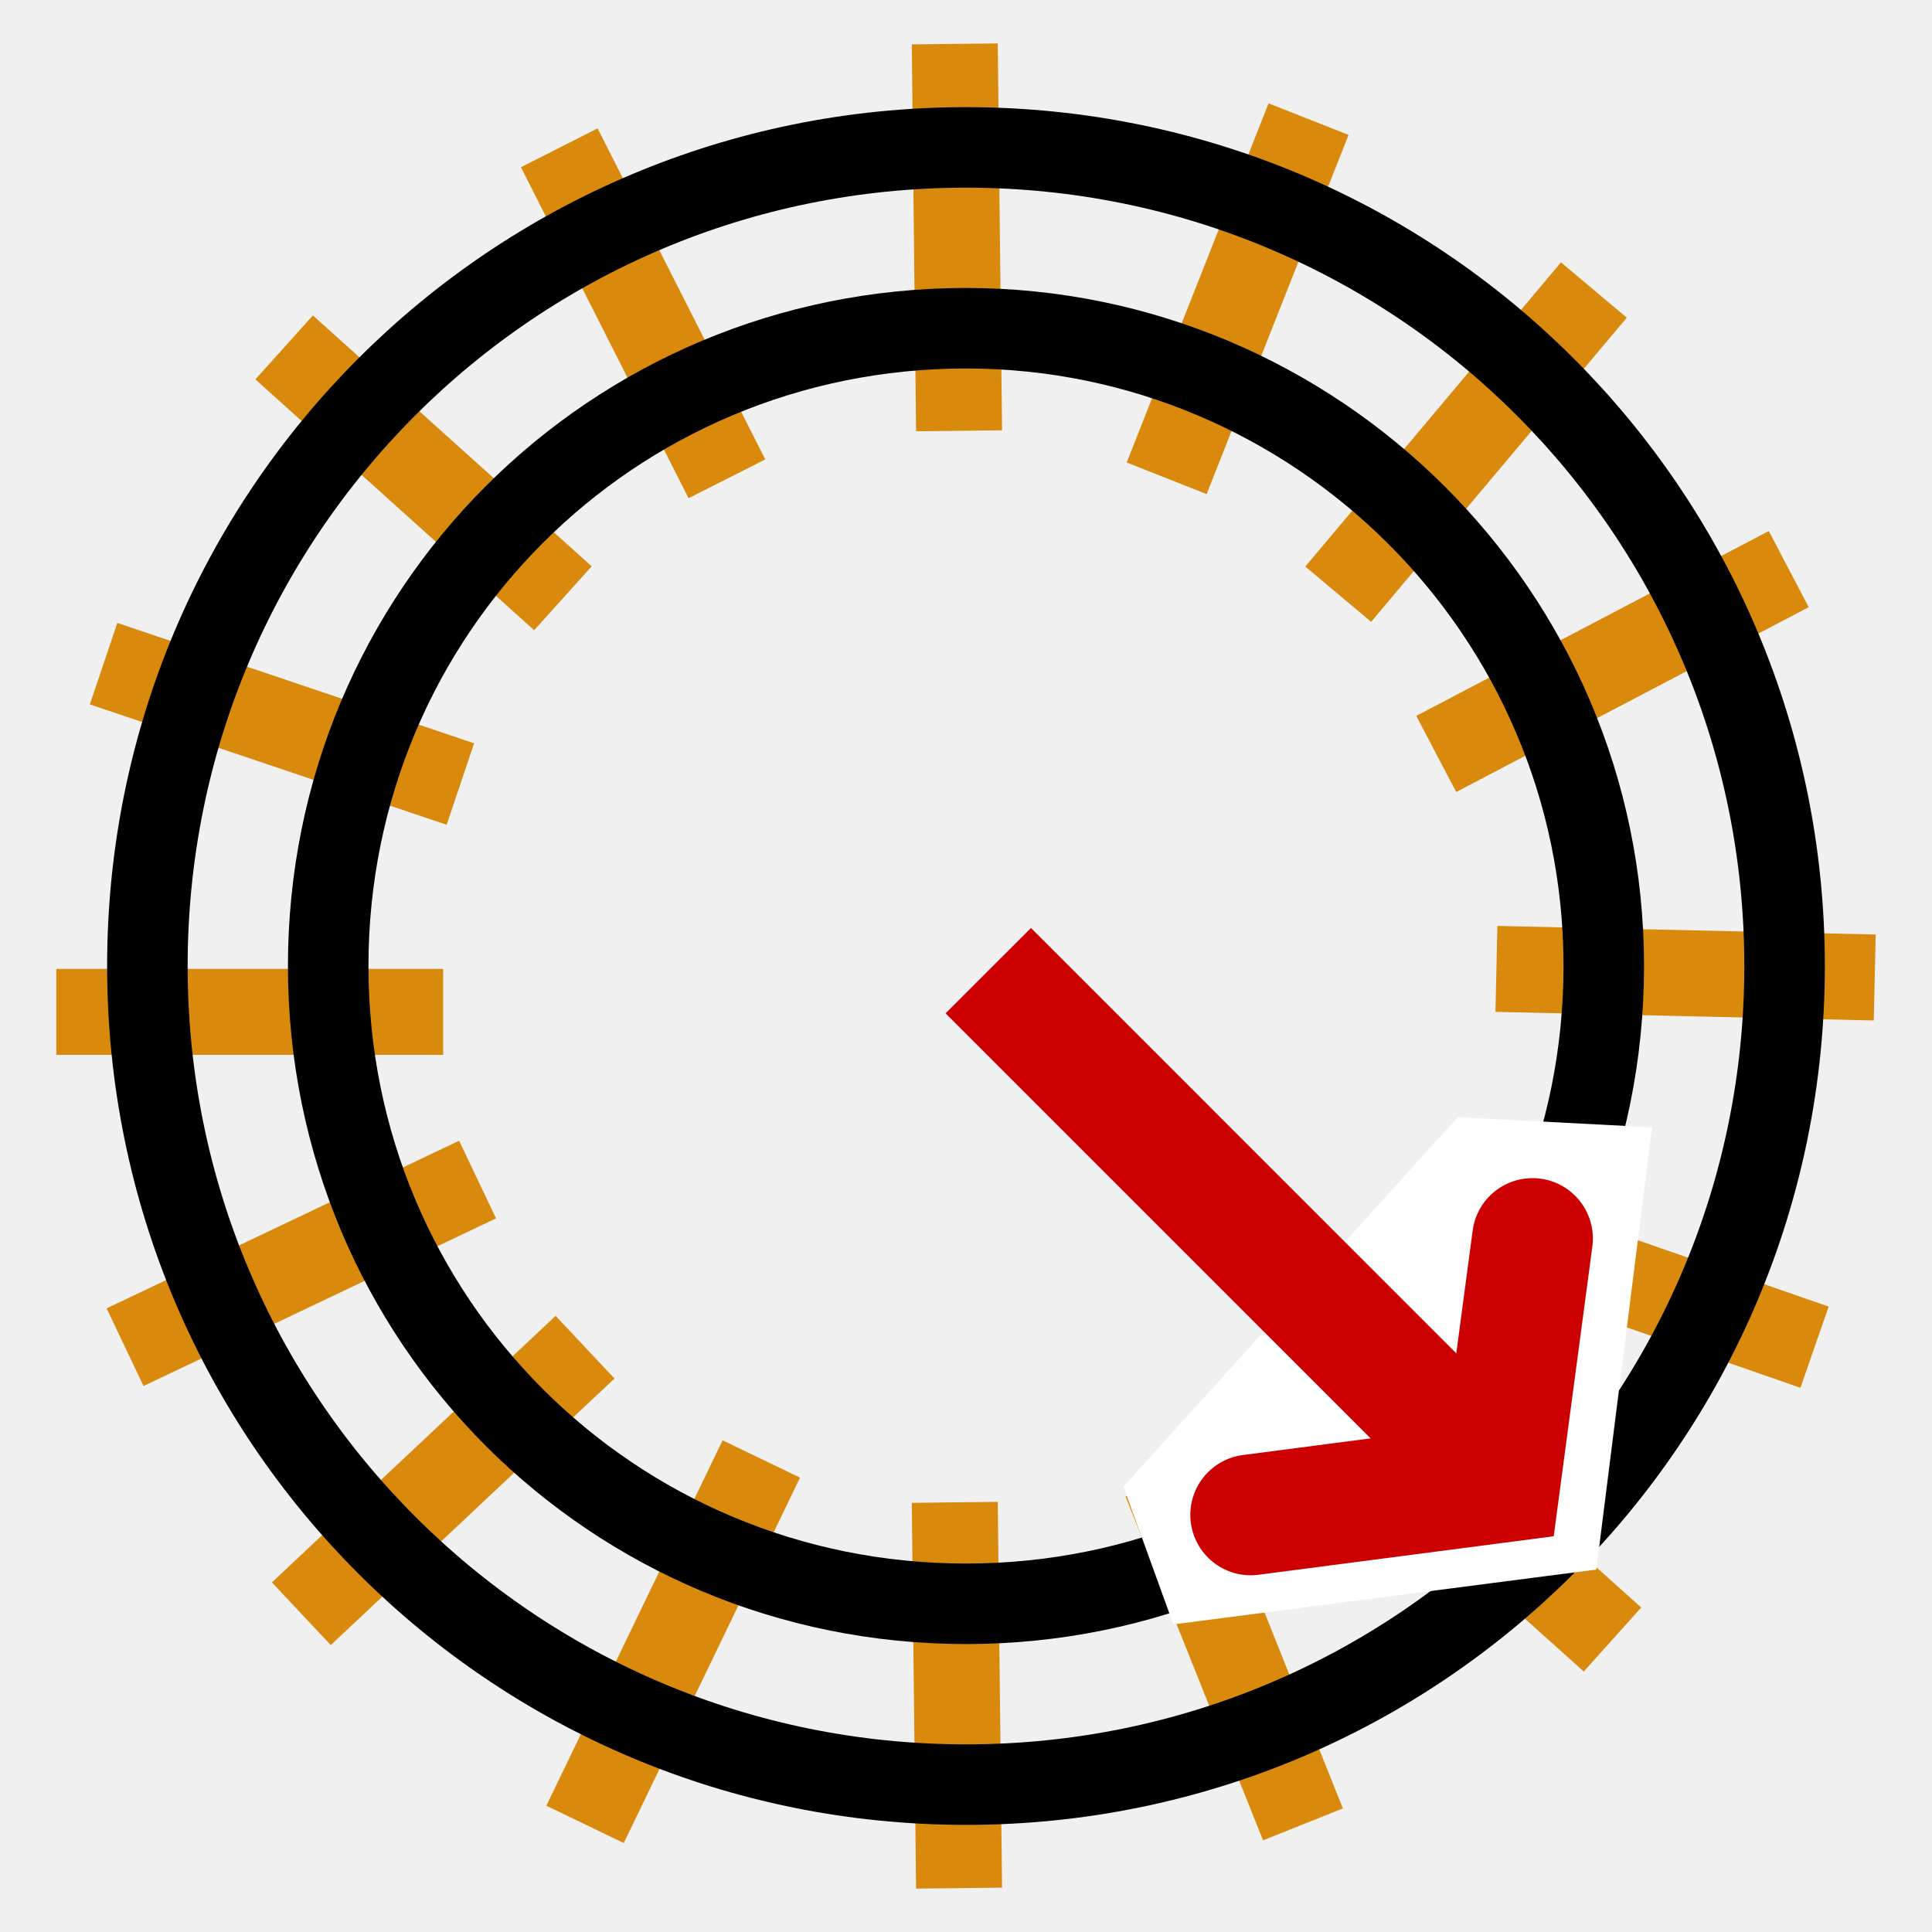
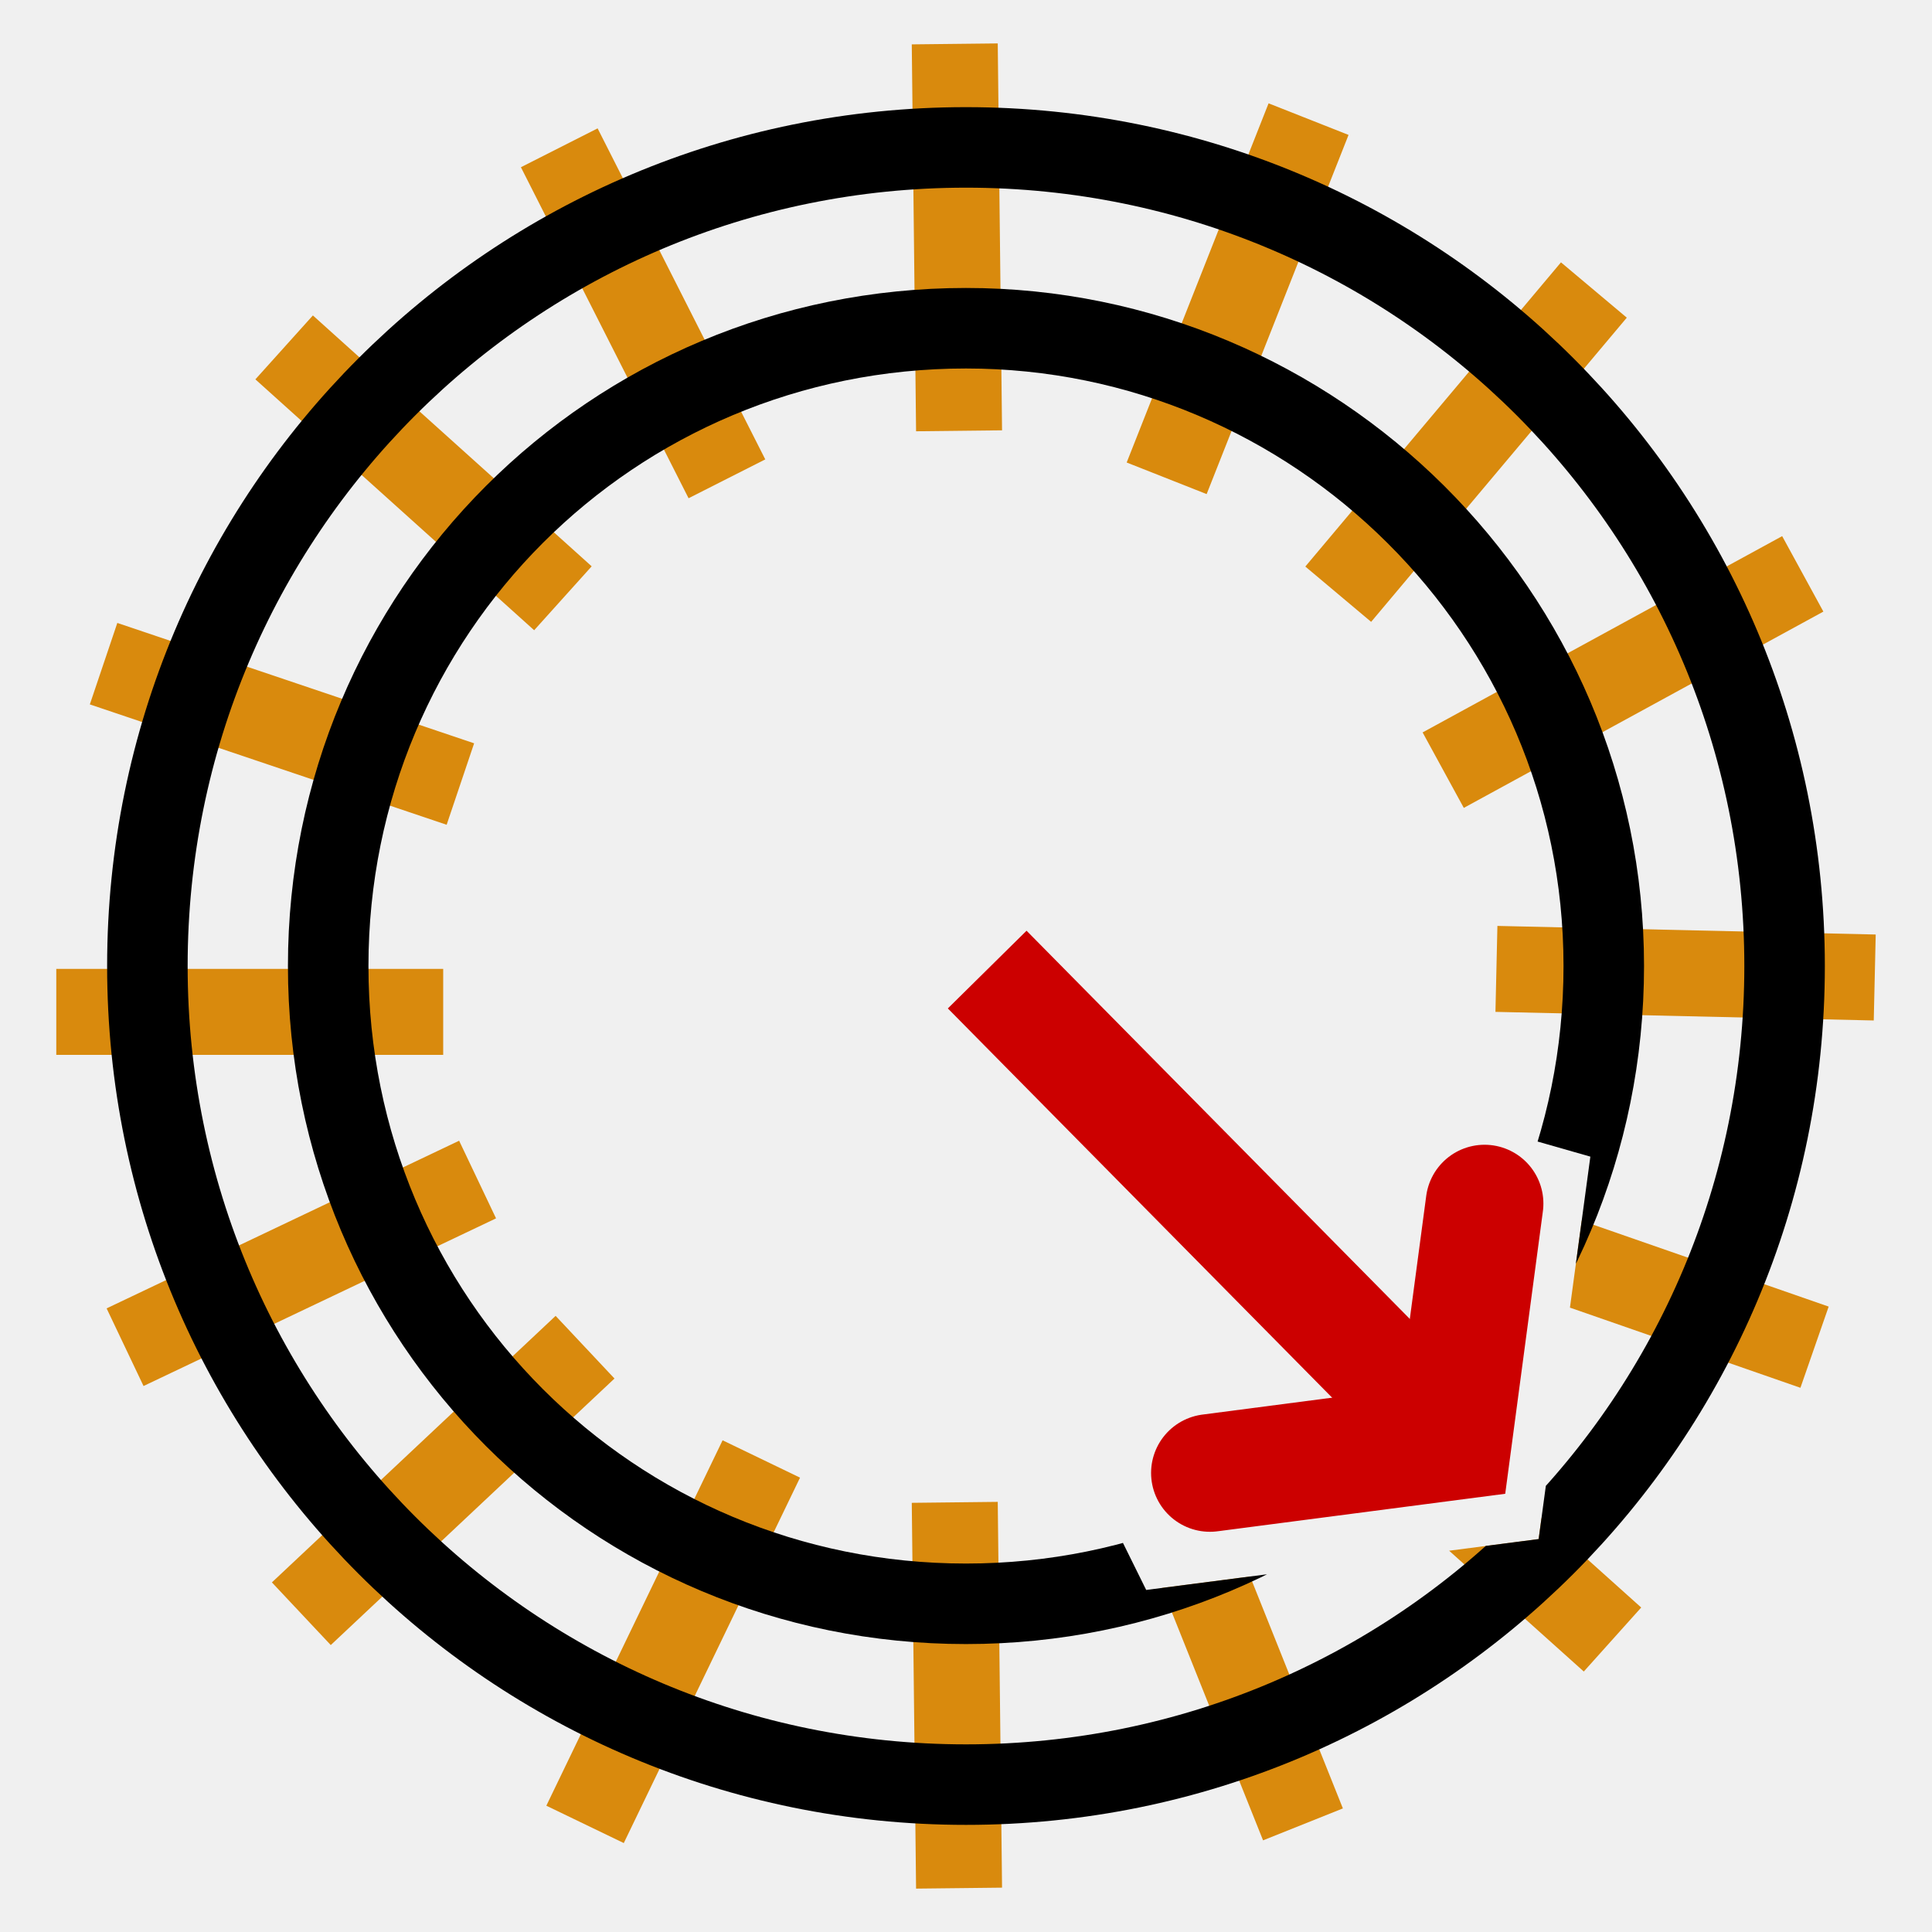
<svg xmlns="http://www.w3.org/2000/svg" version="1.1" id="Layer_1" x="0px" y="0px" viewBox="0 0 48 48" style="enable-background:new 0 0 48 48;" xml:space="preserve">
-   <defs id="defs3347" />
+   <defs id="defs3347">
+     <clipPath clipPathUnits="userSpaceOnUse" id="clipPath856">
+       <path style="display:none;fill:#ffffff;fill-opacity:1;stroke:none;stroke-width:1.275px;stroke-linecap:butt;stroke-linejoin:miter;stroke-opacity:1" d="m 37.482,37.263 1.203,-8.896 -3.935,-1.125 -8.186,7.584 1.789,3.621 z" id="path858" />
+       <path id="lpe_path-effect864" style="fill:#ffffff;fill-opacity:1;stroke:none;stroke-width:1.275px;stroke-linecap:butt;stroke-linejoin:miter;stroke-opacity:1" class="powerclip" d="M -0.817,-1.045 H 49.139 V 48.911 H -0.817 Z M 37.482,37.263 l 1.203,-8.896 -3.935,-1.125 -8.186,7.584 1.789,3.621 z" />
+     </clipPath>
+     <clipPath clipPathUnits="userSpaceOnUse" id="clipPath860">
+       <path style="display:none;fill:#ffffff;fill-opacity:1;stroke:none;stroke-width:1.275px;stroke-linecap:butt;stroke-linejoin:miter;stroke-opacity:1" d="m 37.482,37.263 1.203,-8.896 -3.935,-1.125 -8.186,7.584 1.789,3.621 z" id="path862" />
+       <path id="lpe_path-effect868" style="fill:#ffffff;fill-opacity:1;stroke:none;stroke-width:1.275px;stroke-linecap:butt;stroke-linejoin:miter;stroke-opacity:1" class="powerclip" d="M -2,-2.528 H 50.323 V 50.394 H -2 Z m 39.482,39.792 1.203,-8.896 -3.935,-1.125 -8.186,7.584 1.789,3.621 z" />
+     </clipPath>
+   </defs>
  <style type="text/css" id="style3300">
	.st0{fill:none;stroke:#FBB03B;stroke-width:2;stroke-miterlimit:10;}
	.st1{fill:none;stroke:#000000;stroke-miterlimit:10;}
	.st2{fill:none;stroke:#FF0000;stroke-width:2;stroke-miterlimit:10;}
	.st3{fill:none;stroke:#FF0000;stroke-width:2;stroke-linecap:round;stroke-miterlimit:10;}
</style>
  <style type="text/css" id="style2554">
	.st0{fill:none;stroke:#FBB03B;stroke-width:2;stroke-miterlimit:10;}
	.st1{fill:none;stroke:#000000;stroke-miterlimit:10;}
	.st2{fill:none;stroke:#FF0000;stroke-width:2;stroke-miterlimit:10;}
	.st3{fill:none;stroke:#FF0000;stroke-width:2;stroke-linecap:round;stroke-miterlimit:10;}
	.st4{fill:#FB0000;}
	.st5{font-family:'MyriadPro-Regular';}
	.st6{font-size:12px;}
</style>
-   <g id="g2669" transform="matrix(1.068056,0,0,1.068056,-1.805691,-1.561438)">
-     <line class="st0" x1="32" y1="43.9" x2="28.8" y2="35.9" id="line2586" style="stroke:#d98a0d;stroke-opacity:1" />
-     <line class="st0" x1="23.9" y1="2.483" x2="24" y2="11.483" id="line2556" style="stroke:#d98a0d;stroke-opacity:1" />
-     <line class="st0" x1="23.9" y1="36.409" x2="24" y2="45.383" id="line2558" style="stroke:#d98a0d;stroke-opacity:1" />
-     <line class="st0" x1="36.5" y1="24" x2="45.3" y2="24.2" id="line2560" style="stroke:#d98a0d;stroke-opacity:1" />
-     <line class="st0" x1="3" y1="25" x2="12" y2="25" id="line2562" style="stroke:#d98a0d;stroke-opacity:1" />
-     <line class="st0" x1="8.3" y1="9.543" x2="14.785" y2="15.379" id="line2564" style="stroke:#d98a0d;stroke-opacity:1" />
-     <line class="st0" x1="38.767" y1="8.208" x2="32.82" y2="15.284" id="line2566" style="stroke:#d98a0d;stroke-opacity:1" />
-     <line class="st0" x1="32.13" y1="4.233" x2="28.829" y2="12.588" id="line2568" style="stroke:#d98a0d;stroke-opacity:1" />
-     <line class="st0" x1="43.3" y1="14.7" x2="35.1" y2="19" id="line2570" style="stroke:#d98a0d;stroke-opacity:1" />
-     <line class="st0" x1="14.7" y1="4.9" x2="18.6" y2="12.6" id="line2572" style="stroke:#d98a0d;stroke-opacity:1" />
-     <line class="st0" x1="4.1" y1="16.9" x2="12.4" y2="19.7" id="line2574" style="stroke:#d98a0d;stroke-opacity:1" />
-     <line class="st0" x1="8.7" y1="39" x2="15.3" y2="32.8" id="line2576" style="stroke:#d98a0d;stroke-opacity:1" />
-     <line class="st0" x1="4.6" y1="32.8" x2="12.8" y2="28.9" id="line2578" style="stroke:#d98a0d;stroke-opacity:1" />
-     <line class="st0" x1="15.3" y1="43.9" x2="19.4" y2="35.4" id="line2580" style="stroke:#d98a0d;stroke-opacity:1" />
-     <line class="st0" x1="39.2" y1="39.6" x2="32.4" y2="33.5" id="line2582" style="stroke:#d98a0d;stroke-opacity:1" />
-     <line class="st0" x1="43.9" y1="32.8" x2="34.7" y2="29.6" id="line2584" style="stroke:#d98a0d;stroke-opacity:1" />
+   <g id="g2669" transform="matrix(1.068056,0,0,1.068056,-1.805691,-1.561438)" clip-path="url(#clipPath860)">
+     <line class="st0" x1="32" y1="43.9" x2="28.8" y2="35.9" id="line2586" style="stroke:#d98a0d;stroke-opacity:1" d="m 32,43.9 -3.2,-8" />
+     <line class="st0" x1="23.9" y1="2.483" x2="24" y2="11.483" id="line2556" style="stroke:#d98a0d;stroke-opacity:1" d="m 23.9,2.483 0.1,9" />
+     <line class="st0" x1="23.9" y1="36.409" x2="24" y2="45.383" id="line2558" style="stroke:#d98a0d;stroke-opacity:1" d="m 23.9,36.409 0.099,8.974" />
+     <line class="st0" x1="36.5" y1="24" x2="45.3" y2="24.2" id="line2560" style="stroke:#d98a0d;stroke-opacity:1" d="m 36.5,24 8.8,0.2" />
+     <line class="st0" x1="3" y1="25" x2="12" y2="25" id="line2562" style="stroke:#d98a0d;stroke-opacity:1" d="m 3,25 h 9" />
+     <line class="st0" x1="8.3" y1="9.543" x2="14.785" y2="15.379" id="line2564" style="stroke:#d98a0d;stroke-opacity:1" d="M 8.3,9.543 14.785,15.379" />
+     <line class="st0" x1="38.767" y1="8.208" x2="32.82" y2="15.284" id="line2566" style="stroke:#d98a0d;stroke-opacity:1" d="M 38.767,8.208 32.82,15.284" />
+     <line class="st0" x1="32.13" y1="4.233" x2="28.829" y2="12.588" id="line2568" style="stroke:#d98a0d;stroke-opacity:1" d="M 32.13,4.233 28.829,12.588" />
+     <line class="st0" x1="43.626" y1="14.811" x2="35.262" y2="19.377" id="line2570" style="stroke:#d98a0d;stroke-opacity:1" d="M 43.3,14.7 35.1,19" />
+     <line class="st0" x1="14.7" y1="4.9" x2="18.6" y2="12.6" id="line2572" style="stroke:#d98a0d;stroke-opacity:1" d="M 14.7,4.9 18.6,12.6" />
+     <line class="st0" x1="4.1" y1="16.9" x2="12.4" y2="19.7" id="line2574" style="stroke:#d98a0d;stroke-opacity:1" d="M 4.1,16.9 12.4,19.7" />
+     <line class="st0" x1="8.7" y1="39" x2="15.3" y2="32.8" id="line2576" style="stroke:#d98a0d;stroke-opacity:1" d="M 8.7,39 15.3,32.8" />
+     <line class="st0" x1="4.6" y1="32.8" x2="12.8" y2="28.9" id="line2578" style="stroke:#d98a0d;stroke-opacity:1" d="M 4.6,32.8 12.8,28.9" />
+     <line class="st0" x1="15.3" y1="43.9" x2="19.4" y2="35.4" id="line2580" style="stroke:#d98a0d;stroke-opacity:1" d="m 15.3,43.9 4.1,-8.5" />
+     <line class="st0" x1="39.2" y1="39.6" x2="32.4" y2="33.5" id="line2582" style="stroke:#d98a0d;stroke-opacity:1" d="M 39.2,39.6 32.4,33.5" />
+     <line class="st0" x1="43.9" y1="32.8" x2="34.7" y2="29.6" id="line2584" style="stroke:#d98a0d;stroke-opacity:1" d="M 43.9,32.8 34.7,29.6" />
  </g>
-   <g id="g2682" transform="matrix(1.068056,0,0,1.068056,-1.805691,-1.561438)" style="stroke-width:1.873;stroke-miterlimit:10;stroke-dasharray:none">
+   <g id="g2682" transform="matrix(1.068056,0,0,1.068056,-1.805691,-1.561438)" style="stroke-width:1.873;stroke-miterlimit:10;stroke-dasharray:none" clip-path="url(#clipPath856)">
    <path class="st1" d="m 43.203,23.933 c 0,10.536 -8.506,19.042 -19.042,19.042 -10.536,0 -19.042,-8.506 -19.042,-19.042 0,-10.536 8.506,-19.042 19.042,-19.042 10.536,0 19.042,8.506 19.042,19.042 z" id="path2588" style="stroke-width:1.873;stroke-miterlimit:10;stroke-dasharray:none" />
    <path class="st1" d="m 38.997,23.933 c 0,8.23 -6.606,14.836 -14.836,14.836 -8.23,0 -14.836,-6.606 -14.836,-14.836 0,-8.23 6.606,-14.836 14.836,-14.836 8.122,0 14.836,6.606 14.836,14.836 z" id="path2590" style="stroke-width:1.873;stroke-miterlimit:10;stroke-dasharray:none" />
  </g>
-   <g id="g3424" transform="matrix(1.077901,0,0,1.077901,-1.544511,-2.221645)">
-     <path style="fill:#ffffff;fill-opacity:1;stroke:none;stroke-width:1.361px;stroke-linecap:butt;stroke-linejoin:miter;stroke-opacity:1" d="m 38.227,38.238 1.285,-10.193 -4.479,-0.234 -7.706,8.515 1.151,3.176 z" id="path851" />
-     <line class="st2" x1="36.006" y1="36.229" x2="24.212" y2="24.434" id="line876" style="fill:none;stroke:#cc0000;stroke-width:2.783;stroke-miterlimit:10;stroke-dasharray:none;stroke-opacity:1" />
-     <polyline class="st3" points="32.3,37.8 36.9,37.2 37.5,32.7 " id="polyline878" transform="matrix(1.249175,0,0,1.249175,-10.08812,-10.24053)" style="fill:none;stroke:#cc0000;stroke-width:2.228;stroke-linecap:round;stroke-miterlimit:10;stroke-dasharray:none;stroke-opacity:1" />
+   <g id="g3424" transform="matrix(1.05044,0,0,1.05044,-0.9066482,-1.577676)">
+     <line class="st2" x1="35.226" y1="35.59" x2="24.212" y2="24.434" id="line876" style="fill:none;stroke:#cc0000;stroke-width:2.616;stroke-miterlimit:10;stroke-dasharray:none;stroke-opacity:1" />
+     <polyline class="st3" points="32.3,37.8 36.9,37.2 37.5,32.7 " id="polyline878" transform="matrix(1.249175,0,0,1.249175,-10.8686,-10.87911)" style="fill:none;stroke:#cc0000;stroke-width:2.228;stroke-linecap:round;stroke-miterlimit:10;stroke-dasharray:none;stroke-opacity:1" />
  </g>
</svg>
